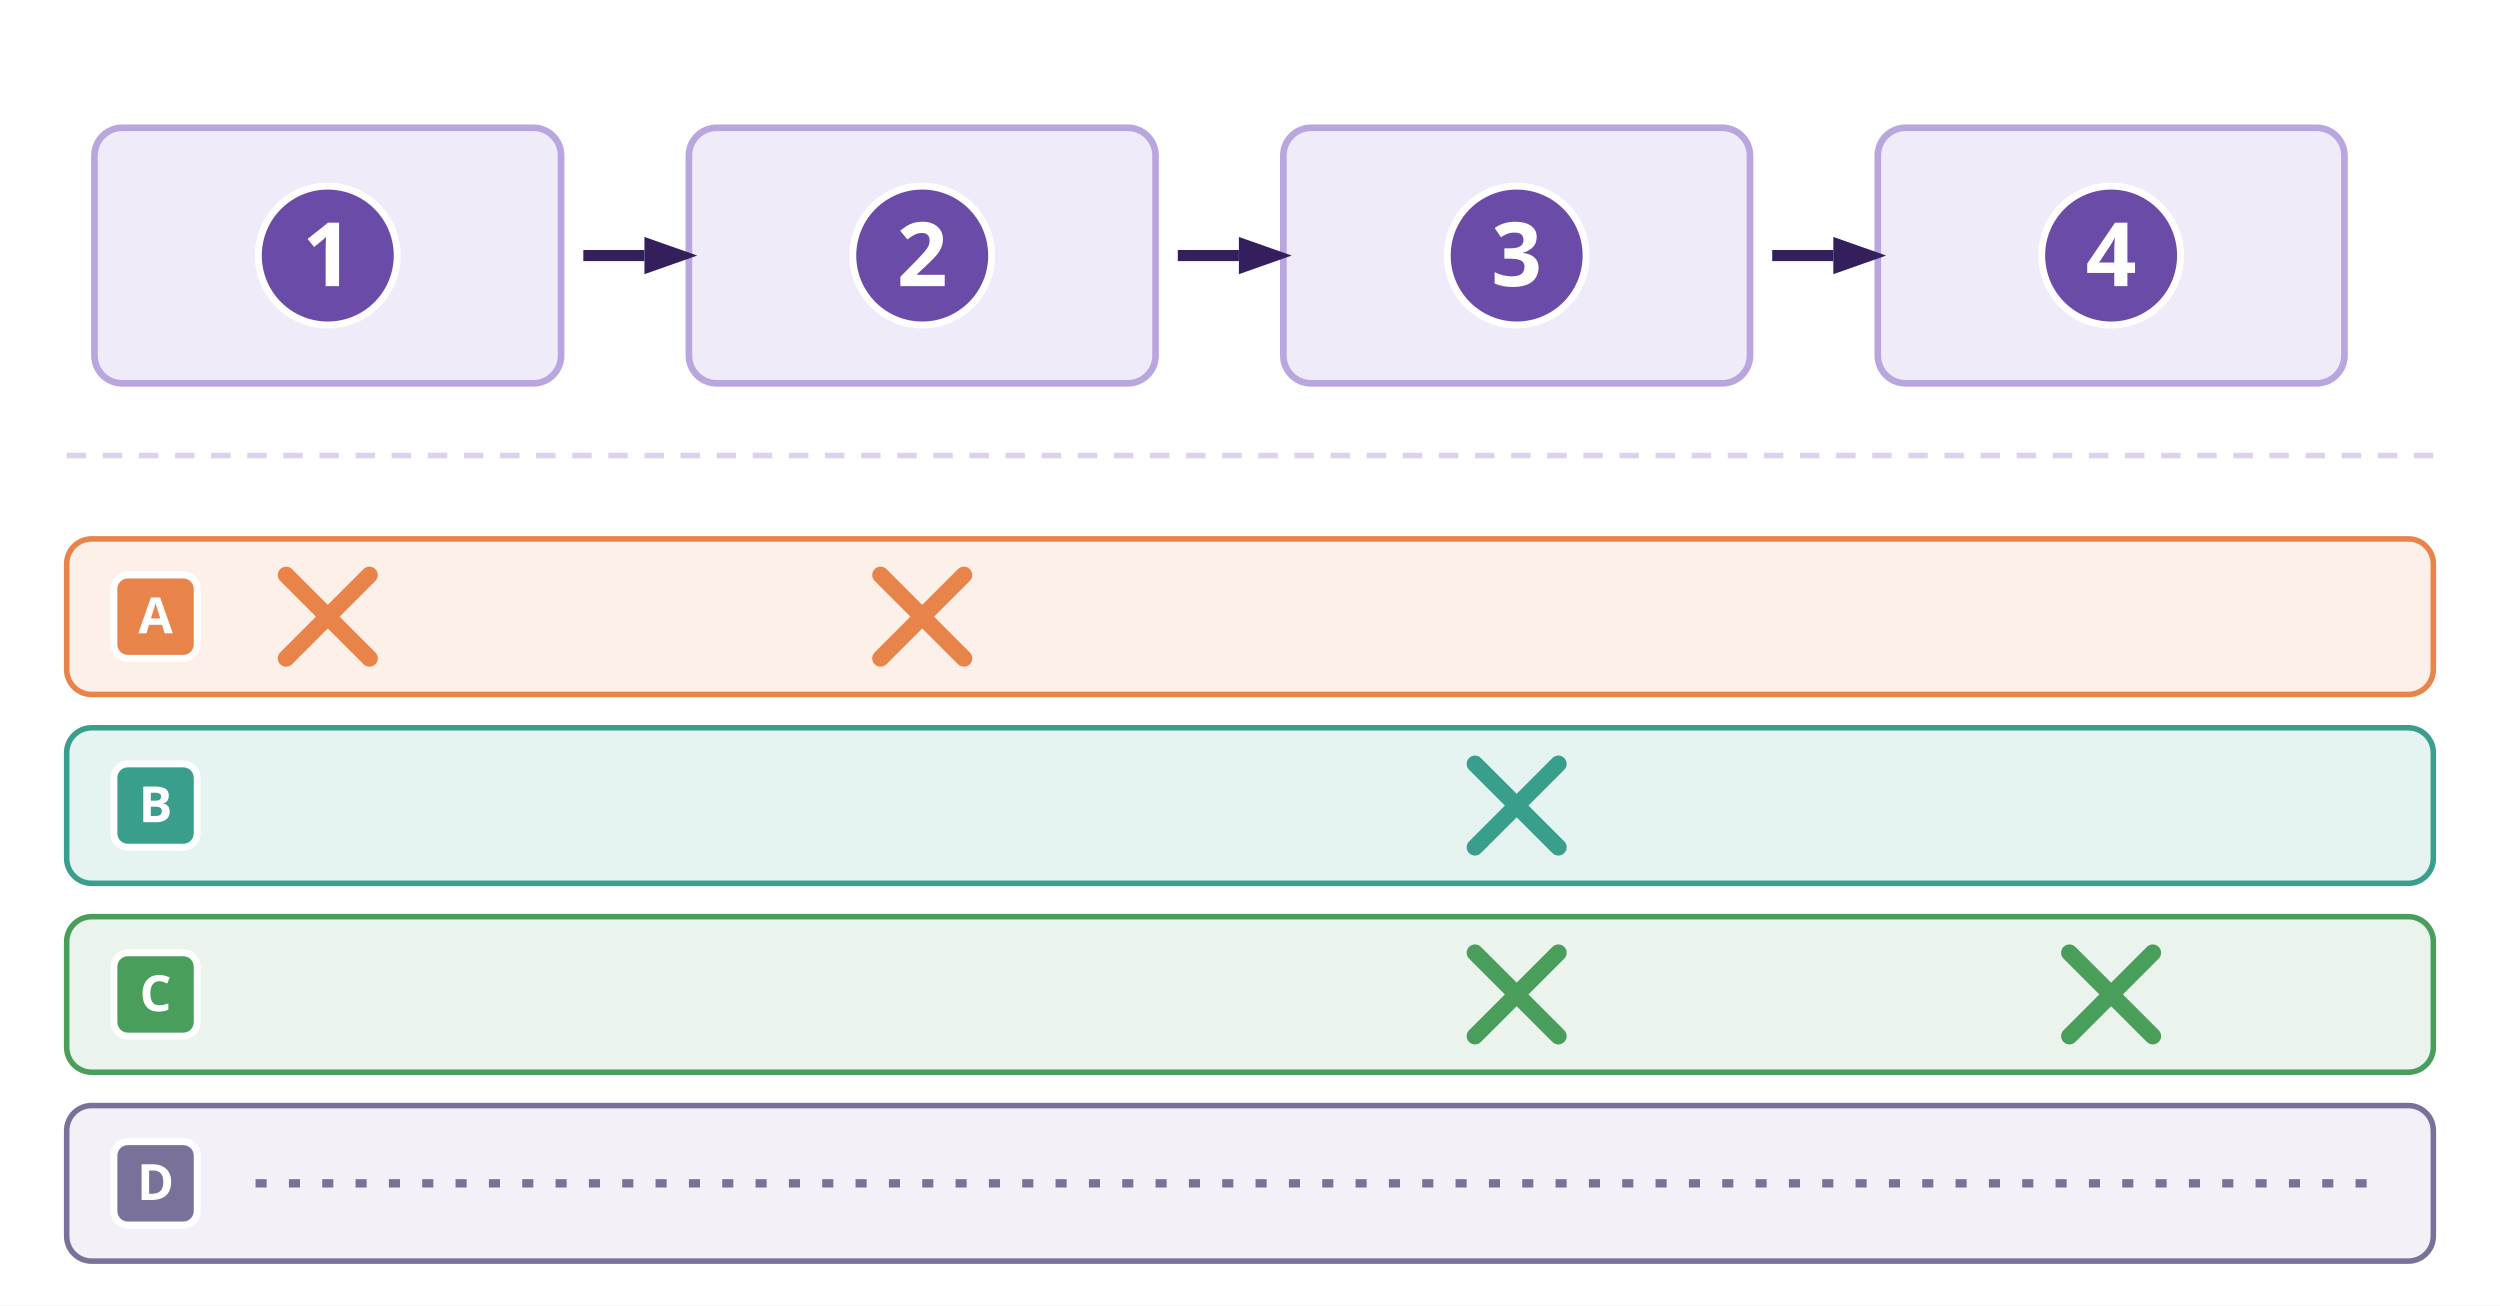
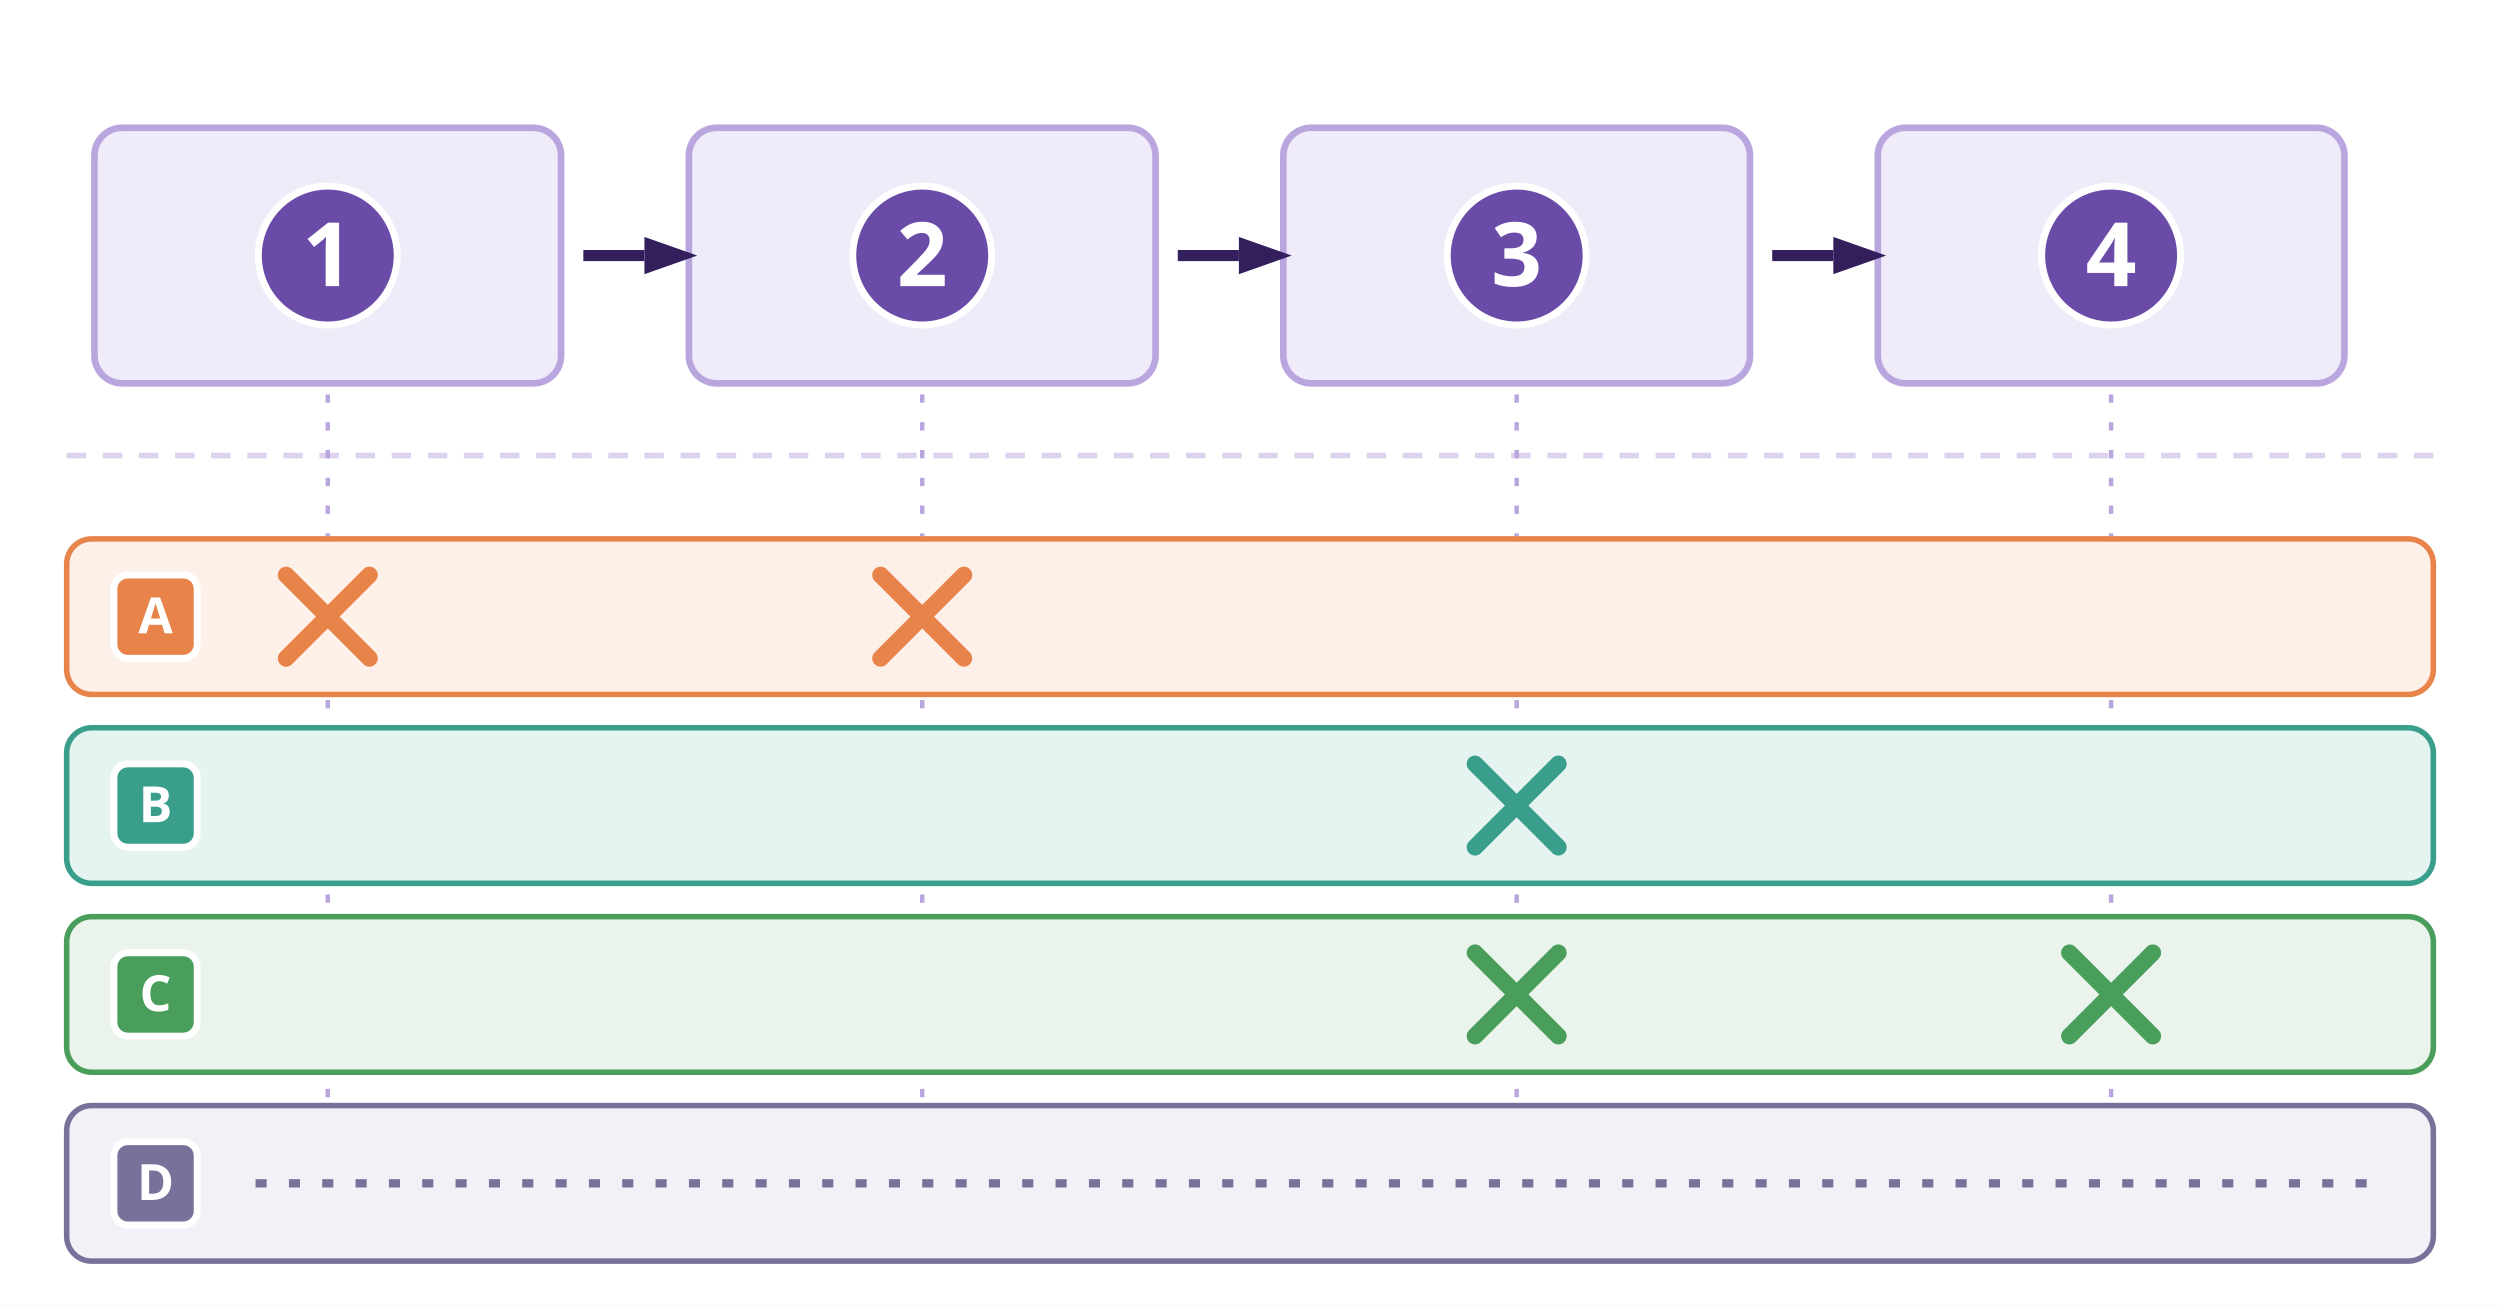
<svg xmlns="http://www.w3.org/2000/svg" viewBox="0 0 900 470" width="900" height="470" role="img">
  <rect width="900" height="470" fill="#ffffff" />
  <rect x="34" y="46" width="168" height="92" rx="10" fill="#F0EBF9" stroke="#B9A6DE" stroke-width="2.4" />
  <circle cx="118" cy="92" r="25" fill="#6B4BA8" stroke="#fff" stroke-width="2.5" />
-   <text x="118" y="103" text-anchor="middle" font-family="sans-serif" font-size="32" font-weight="700" fill="#ffffff">1</text>
+   <text x="118" y="103" text-anchor="middle" font-family="Fira Sans Extra Condensed, sans-serif" font-size="32" font-weight="700" fill="#ffffff">1</text>
  <rect x="248" y="46" width="168" height="92" rx="10" fill="#F0EBF9" stroke="#B9A6DE" stroke-width="2.4" />
  <circle cx="332" cy="92" r="25" fill="#6B4BA8" stroke="#fff" stroke-width="2.5" />
-   <text x="332" y="103" text-anchor="middle" font-family="sans-serif" font-size="32" font-weight="700" fill="#ffffff">2</text>
+   <text x="332" y="103" text-anchor="middle" font-family="Fira Sans Extra Condensed, sans-serif" font-size="32" font-weight="700" fill="#ffffff">2</text>
  <rect x="462" y="46" width="168" height="92" rx="10" fill="#F0EBF9" stroke="#B9A6DE" stroke-width="2.4" />
  <circle cx="546" cy="92" r="25" fill="#6B4BA8" stroke="#fff" stroke-width="2.5" />
-   <text x="546" y="103" text-anchor="middle" font-family="sans-serif" font-size="32" font-weight="700" fill="#ffffff">3</text>
+   <text x="546" y="103" text-anchor="middle" font-family="Fira Sans Extra Condensed, sans-serif" font-size="32" font-weight="700" fill="#ffffff">3</text>
  <rect x="676" y="46" width="168" height="92" rx="10" fill="#F0EBF9" stroke="#B9A6DE" stroke-width="2.4" />
  <circle cx="760" cy="92" r="25" fill="#6B4BA8" stroke="#fff" stroke-width="2.5" />
-   <text x="760" y="103" text-anchor="middle" font-family="sans-serif" font-size="32" font-weight="700" fill="#ffffff">4</text>
+   <text x="760" y="103" text-anchor="middle" font-family="Fira Sans Extra Condensed, sans-serif" font-size="32" font-weight="700" fill="#ffffff">4</text>
  <line x1="210" y1="92" x2="232" y2="92" stroke="#331F5C" stroke-width="4" />
  <polygon points="251.0,92.0 232.0,98.7 232.0,85.3" fill="#331F5C" />
  <line x1="424" y1="92" x2="446" y2="92" stroke="#331F5C" stroke-width="4" />
  <polygon points="465.0,92.0 446.0,98.7 446.0,85.3" fill="#331F5C" />
  <line x1="638" y1="92" x2="660" y2="92" stroke="#331F5C" stroke-width="4" />
  <polygon points="679.0,92.0 660.0,98.7 660.0,85.3" fill="#331F5C" />
  <line x1="24" y1="164" x2="876" y2="164" stroke="#DCD2EE" stroke-width="2" stroke-dasharray="7 6" />
+   <line x1="118" y1="142" x2="118" y2="454" stroke="#B9A6DE" stroke-width="1.6" stroke-dasharray="3 7" />
+   <line x1="332" y1="142" x2="332" y2="454" stroke="#B9A6DE" stroke-width="1.6" stroke-dasharray="3 7" />
+   <line x1="546" y1="142" x2="546" y2="454" stroke="#B9A6DE" stroke-width="1.6" stroke-dasharray="3 7" />
+   <line x1="760" y1="142" x2="760" y2="454" stroke="#B9A6DE" stroke-width="1.6" stroke-dasharray="3 7" />
  <rect x="24" y="194" width="852" height="56" rx="9" fill="#fdf0e8" stroke="#e8834a" stroke-width="2.0" />
  <rect x="41" y="207" width="30" height="30" rx="5" fill="#e8834a" stroke="#fff" stroke-width="2.5" />
-   <text x="56" y="228" text-anchor="middle" font-family="sans-serif" font-size="18" font-weight="700" fill="#ffffff">A</text>
+   <text x="56" y="228" text-anchor="middle" font-family="Fira Sans Extra Condensed, sans-serif" font-size="18" font-weight="700" fill="#ffffff">A</text>
  <g stroke="#e8834a" stroke-width="6" stroke-linecap="round">
    <line x1="103" y1="207" x2="133" y2="237" />
    <line x1="133" y1="207" x2="103" y2="237" />
  </g>
  <g stroke="#e8834a" stroke-width="6" stroke-linecap="round">
    <line x1="317" y1="207" x2="347" y2="237" />
    <line x1="347" y1="207" x2="317" y2="237" />
  </g>
  <rect x="24" y="262" width="852" height="56" rx="9" fill="#e6f4f1" stroke="#3a9e8c" stroke-width="2.0" />
  <rect x="41" y="275" width="30" height="30" rx="5" fill="#3a9e8c" stroke="#fff" stroke-width="2.5" />
-   <text x="56" y="296" text-anchor="middle" font-family="sans-serif" font-size="18" font-weight="700" fill="#ffffff">B</text>
+   <text x="56" y="296" text-anchor="middle" font-family="Fira Sans Extra Condensed, sans-serif" font-size="18" font-weight="700" fill="#ffffff">B</text>
  <g stroke="#3a9e8c" stroke-width="6" stroke-linecap="round">
    <line x1="531" y1="275" x2="561" y2="305" />
    <line x1="561" y1="275" x2="531" y2="305" />
  </g>
  <rect x="24" y="330" width="852" height="56" rx="9" fill="#eaf4ec" stroke="#4a9e5c" stroke-width="2.0" />
  <rect x="41" y="343" width="30" height="30" rx="5" fill="#4a9e5c" stroke="#fff" stroke-width="2.5" />
-   <text x="56" y="364" text-anchor="middle" font-family="sans-serif" font-size="18" font-weight="700" fill="#ffffff">C</text>
+   <text x="56" y="364" text-anchor="middle" font-family="Fira Sans Extra Condensed, sans-serif" font-size="18" font-weight="700" fill="#ffffff">C</text>
  <g stroke="#4a9e5c" stroke-width="6" stroke-linecap="round">
    <line x1="531" y1="343" x2="561" y2="373" />
    <line x1="561" y1="343" x2="531" y2="373" />
  </g>
  <g stroke="#4a9e5c" stroke-width="6" stroke-linecap="round">
    <line x1="745" y1="343" x2="775" y2="373" />
    <line x1="775" y1="343" x2="745" y2="373" />
  </g>
  <rect x="24" y="398" width="852" height="56" rx="9" fill="#f3f1f7" stroke="#7A719A" stroke-width="2.0" />
  <rect x="41" y="411" width="30" height="30" rx="5" fill="#7A719A" stroke="#fff" stroke-width="2.5" />
-   <text x="56" y="432" text-anchor="middle" font-family="sans-serif" font-size="18" font-weight="700" fill="#ffffff">D</text>
+   <text x="56" y="432" text-anchor="middle" font-family="Fira Sans Extra Condensed, sans-serif" font-size="18" font-weight="700" fill="#ffffff">D</text>
  <line x1="92" y1="426" x2="856" y2="426" stroke="#7A719A" stroke-width="3" stroke-dasharray="4 8" />
</svg>
